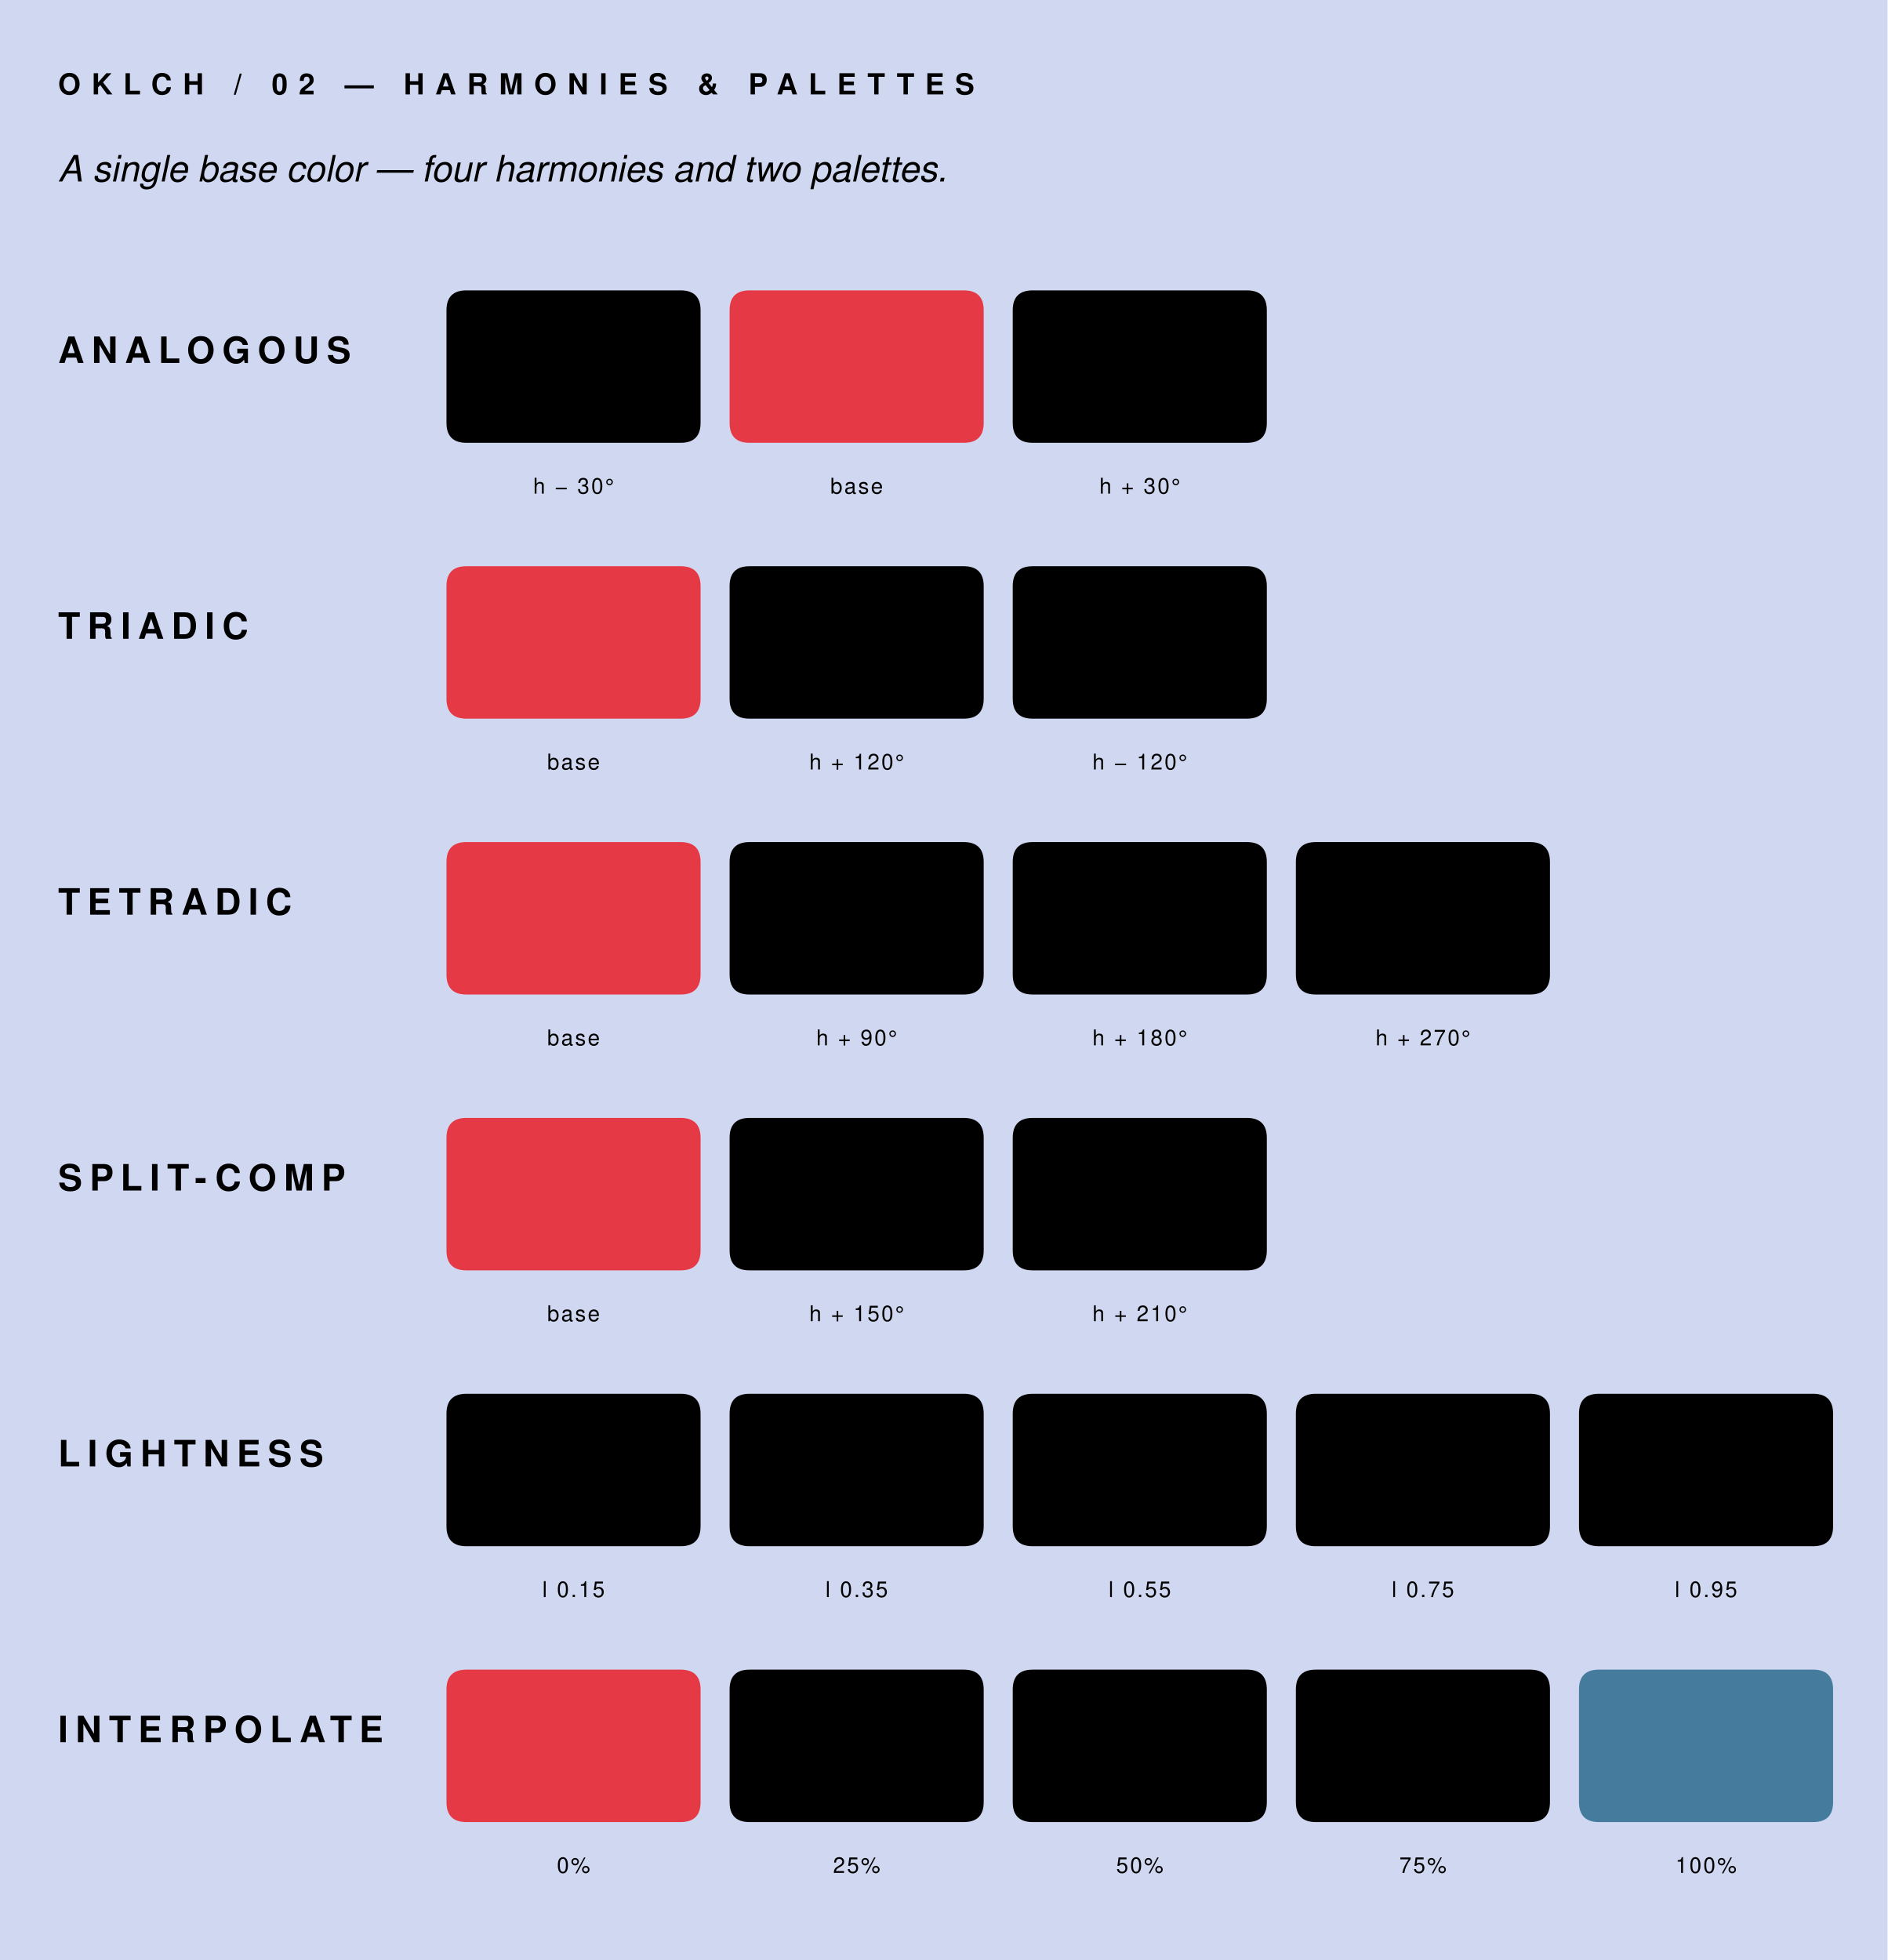
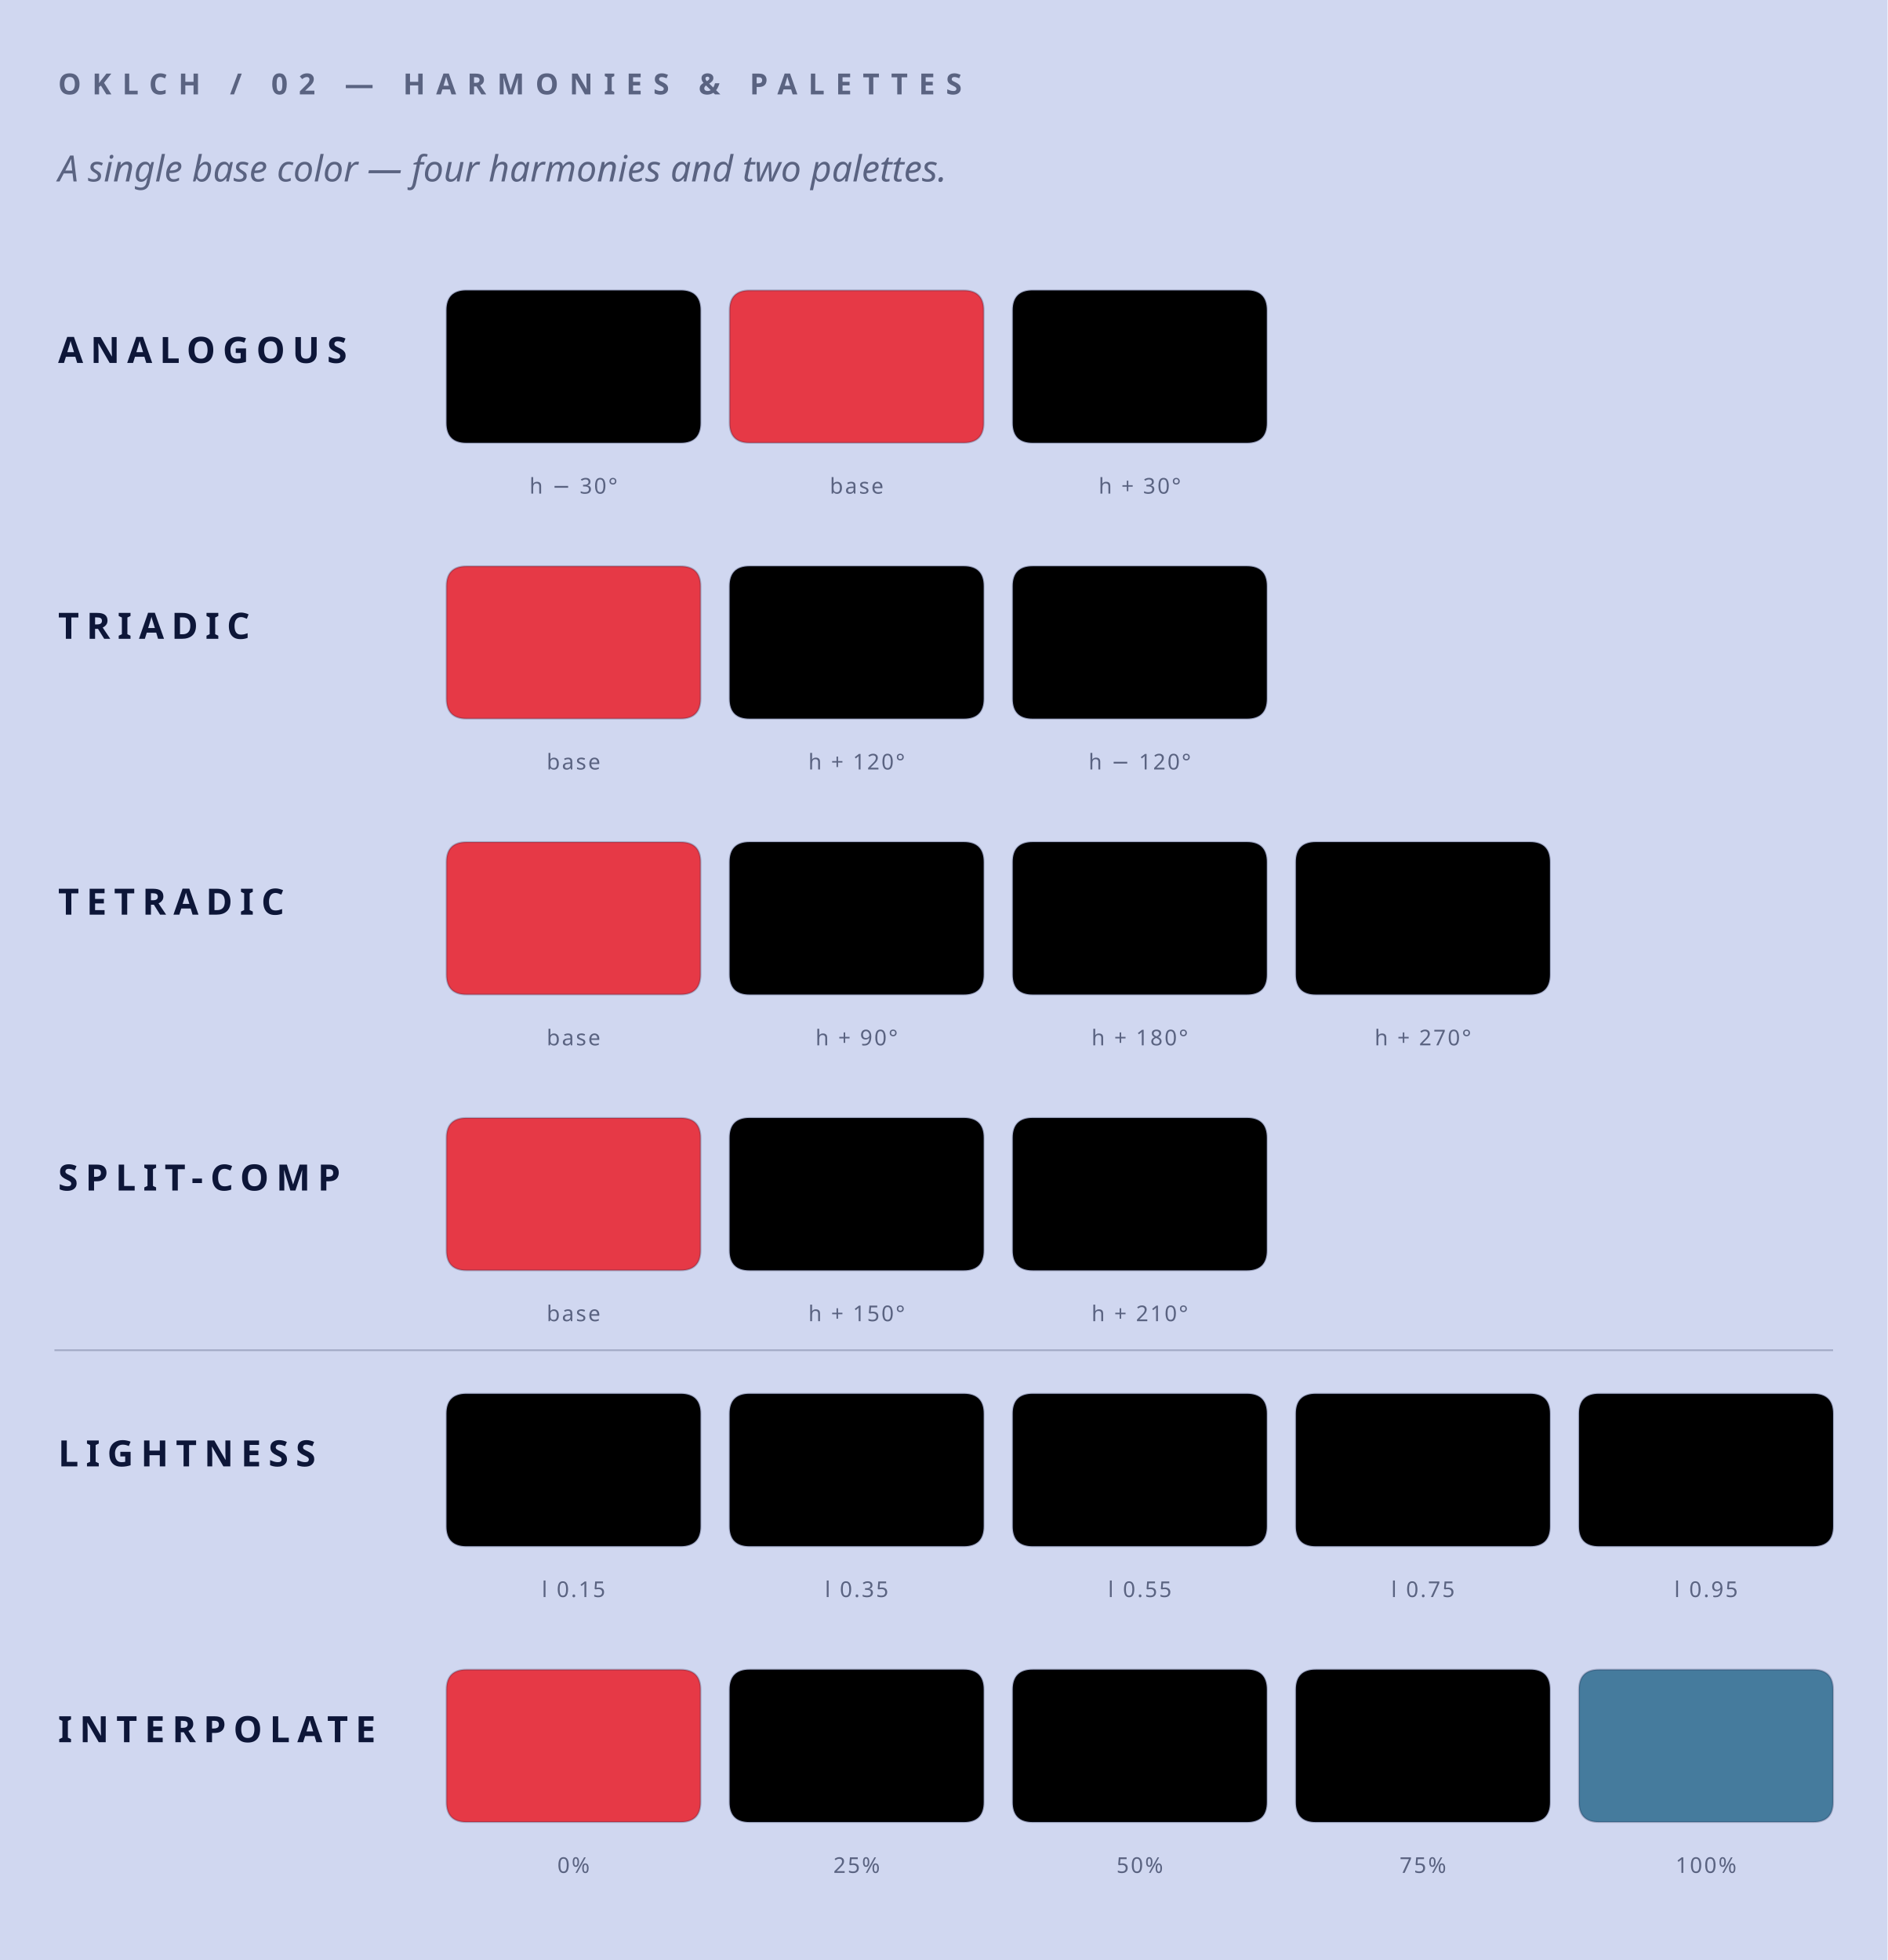
<svg xmlns="http://www.w3.org/2000/svg" viewBox="0 0 520 540" width="520" height="540">
  <style>
    @property --bg {
      syntax: "&lt;color&gt;";
      inherits: true;
      initial-value: #d0d7f0;
    }
    @property --harmony-color {
      syntax: "&lt;color&gt;";
      inherits: true;
      initial-value: #e63946;
    }
  </style>
-   <g id="diagram">
-     <path id="bg" d="M 0 0 l 520 0 l 0 540 l -520 0 z" fill="var(--bg, #d0d7f0)" stroke="none" stroke-width="2" />
-     <g id="masthead">
-       <text id="eyebrow" x="16" y="26" font-family="'Helvetica Neue', 'Helvetica', 'Arial', sans-serif" font-size="8" font-weight="700" letter-spacing="3" fill="oklch(from var(--bg, #d0d7f0) calc((0.5 - l) * 1000) 0 0 / 0.60)" text-anchor="start">OKLCH  /  02 — HARMONIES &amp; PALETTES</text>
-       <text id="subtitle" x="16" y="50" font-family="'Helvetica Neue', 'Helvetica', 'Arial', sans-serif" font-size="10" font-style="italic" fill="oklch(from var(--bg, #d0d7f0) calc((0.5 - l) * 1000) 0 0 / 0.60)" text-anchor="start">A single base color — four harmonies and two palettes.</text>
+   <g data-layer-name="diagram" id="diagram">
+     <path data-layer-name="bg" id="bg" d="M 0 0 l 520 0 l 0 540 l -520 0 z" fill="var(--bg, #d0d7f0)" stroke="none" stroke-width="2" />
+     <g data-layer-name="masthead" id="masthead">
+       <text data-layer-name="eyebrow" id="eyebrow" x="16" y="26" font-family="sans-serif" font-size="8" font-weight="700" letter-spacing="3" fill="rgba(13, 22, 56, 0.6)" text-anchor="start">OKLCH  /  02 — HARMONIES &amp; PALETTES</text>
+       <text data-layer-name="subtitle" id="subtitle" x="16" y="50" font-family="sans-serif" font-size="10" font-style="italic" fill="rgba(13, 22, 56, 0.6)" text-anchor="start">A single base color — four harmonies and two palettes.</text>
    </g>
-     <g id="matrix">
-       <path id="sw-0-0" d="M 128.5 80 l 59 0 q 5.5 0 5.5 5.5 l 0 31 q 0 5.5 -5.5 5.5 l -59 0 q -5.5 0 -5.5 -5.5 l 0 -31 q 0 -5.5 5.5 -5.5 z" fill="oklch(from var(--harmony-color, #e63946) l c calc(h - 30))" stroke="oklch(from var(--bg, #d0d7f0) calc((0.5 - l) * 1000) 0 0 / 0.22)" stroke-width="0.5" />
-       <path id="sw-0-1" d="M 206.5 80 l 59 0 q 5.5 0 5.5 5.5 l 0 31 q 0 5.5 -5.5 5.5 l -59 0 q -5.5 0 -5.5 -5.5 l 0 -31 q 0 -5.5 5.5 -5.5 z" fill="var(--harmony-color, #e63946)" stroke="oklch(from var(--bg, #d0d7f0) calc((0.5 - l) * 1000) 0 0 / 0.22)" stroke-width="0.5" />
-       <path id="sw-0-2" d="M 284.5 80 l 59 0 q 5.5 0 5.5 5.5 l 0 31 q 0 5.5 -5.5 5.5 l -59 0 q -5.5 0 -5.5 -5.5 l 0 -31 q 0 -5.5 5.5 -5.5 z" fill="oklch(from var(--harmony-color, #e63946) l c calc(h + 30))" stroke="oklch(from var(--bg, #d0d7f0) calc((0.5 - l) * 1000) 0 0 / 0.22)" stroke-width="0.5" />
-       <path id="sw-1-0" d="M 128.5 156 l 59 0 q 5.5 0 5.5 5.5 l 0 31 q 0 5.5 -5.5 5.5 l -59 0 q -5.5 0 -5.5 -5.5 l 0 -31 q 0 -5.5 5.5 -5.5 z" fill="var(--harmony-color, #e63946)" stroke="oklch(from var(--bg, #d0d7f0) calc((0.5 - l) * 1000) 0 0 / 0.22)" stroke-width="0.5" />
-       <path id="sw-1-1" d="M 206.5 156 l 59 0 q 5.5 0 5.5 5.5 l 0 31 q 0 5.5 -5.5 5.5 l -59 0 q -5.5 0 -5.5 -5.5 l 0 -31 q 0 -5.5 5.5 -5.5 z" fill="oklch(from var(--harmony-color, #e63946) l c calc(h + 120))" stroke="oklch(from var(--bg, #d0d7f0) calc((0.5 - l) * 1000) 0 0 / 0.22)" stroke-width="0.5" />
-       <path id="sw-1-2" d="M 284.5 156 l 59 0 q 5.5 0 5.5 5.5 l 0 31 q 0 5.5 -5.5 5.5 l -59 0 q -5.5 0 -5.5 -5.5 l 0 -31 q 0 -5.5 5.5 -5.5 z" fill="oklch(from var(--harmony-color, #e63946) l c calc(h - 120))" stroke="oklch(from var(--bg, #d0d7f0) calc((0.5 - l) * 1000) 0 0 / 0.22)" stroke-width="0.5" />
-       <path id="sw-2-0" d="M 128.5 232 l 59 0 q 5.5 0 5.5 5.5 l 0 31 q 0 5.5 -5.5 5.5 l -59 0 q -5.5 0 -5.5 -5.5 l 0 -31 q 0 -5.5 5.5 -5.5 z" fill="var(--harmony-color, #e63946)" stroke="oklch(from var(--bg, #d0d7f0) calc((0.5 - l) * 1000) 0 0 / 0.22)" stroke-width="0.5" />
-       <path id="sw-2-1" d="M 206.5 232 l 59 0 q 5.5 0 5.5 5.5 l 0 31 q 0 5.5 -5.5 5.5 l -59 0 q -5.5 0 -5.5 -5.5 l 0 -31 q 0 -5.5 5.5 -5.5 z" fill="oklch(from var(--harmony-color, #e63946) l c calc(h + 90))" stroke="oklch(from var(--bg, #d0d7f0) calc((0.5 - l) * 1000) 0 0 / 0.22)" stroke-width="0.5" />
-       <path id="sw-2-2" d="M 284.5 232 l 59 0 q 5.5 0 5.5 5.5 l 0 31 q 0 5.5 -5.5 5.5 l -59 0 q -5.5 0 -5.5 -5.5 l 0 -31 q 0 -5.5 5.5 -5.5 z" fill="oklch(from var(--harmony-color, #e63946) l c calc(h + 180))" stroke="oklch(from var(--bg, #d0d7f0) calc((0.5 - l) * 1000) 0 0 / 0.22)" stroke-width="0.5" />
-       <path id="sw-2-3" d="M 362.5 232 l 59 0 q 5.5 0 5.5 5.5 l 0 31 q 0 5.5 -5.5 5.5 l -59 0 q -5.5 0 -5.5 -5.5 l 0 -31 q 0 -5.5 5.5 -5.5 z" fill="oklch(from var(--harmony-color, #e63946) l c calc(h + 270))" stroke="oklch(from var(--bg, #d0d7f0) calc((0.5 - l) * 1000) 0 0 / 0.22)" stroke-width="0.5" />
-       <path id="sw-3-0" d="M 128.5 308 l 59 0 q 5.5 0 5.5 5.5 l 0 31 q 0 5.5 -5.5 5.5 l -59 0 q -5.5 0 -5.5 -5.5 l 0 -31 q 0 -5.5 5.5 -5.5 z" fill="var(--harmony-color, #e63946)" stroke="oklch(from var(--bg, #d0d7f0) calc((0.5 - l) * 1000) 0 0 / 0.22)" stroke-width="0.5" />
-       <path id="sw-3-1" d="M 206.5 308 l 59 0 q 5.5 0 5.5 5.5 l 0 31 q 0 5.5 -5.5 5.5 l -59 0 q -5.5 0 -5.5 -5.5 l 0 -31 q 0 -5.5 5.5 -5.5 z" fill="oklch(from var(--harmony-color, #e63946) l c calc(h + 150))" stroke="oklch(from var(--bg, #d0d7f0) calc((0.5 - l) * 1000) 0 0 / 0.22)" stroke-width="0.5" />
-       <path id="sw-3-2" d="M 284.5 308 l 59 0 q 5.5 0 5.5 5.5 l 0 31 q 0 5.5 -5.5 5.5 l -59 0 q -5.5 0 -5.5 -5.5 l 0 -31 q 0 -5.5 5.5 -5.5 z" fill="oklch(from var(--harmony-color, #e63946) l c calc(h + 210))" stroke="oklch(from var(--bg, #d0d7f0) calc((0.5 - l) * 1000) 0 0 / 0.22)" stroke-width="0.5" />
-       <path id="sw-4-0" d="M 128.5 384 l 59 0 q 5.5 0 5.5 5.5 l 0 31 q 0 5.5 -5.5 5.5 l -59 0 q -5.5 0 -5.5 -5.5 l 0 -31 q 0 -5.5 5.5 -5.5 z" fill="oklch(from var(--harmony-color, #e63946) 0.15 c h)" stroke="oklch(from var(--bg, #d0d7f0) calc((0.5 - l) * 1000) 0 0 / 0.22)" stroke-width="0.5" />
-       <path id="sw-4-1" d="M 206.5 384 l 59 0 q 5.5 0 5.5 5.5 l 0 31 q 0 5.5 -5.5 5.5 l -59 0 q -5.5 0 -5.5 -5.5 l 0 -31 q 0 -5.5 5.5 -5.5 z" fill="oklch(from var(--harmony-color, #e63946) 0.35 c h)" stroke="oklch(from var(--bg, #d0d7f0) calc((0.5 - l) * 1000) 0 0 / 0.22)" stroke-width="0.5" />
-       <path id="sw-4-2" d="M 284.5 384 l 59 0 q 5.5 0 5.5 5.5 l 0 31 q 0 5.5 -5.5 5.5 l -59 0 q -5.5 0 -5.5 -5.5 l 0 -31 q 0 -5.5 5.5 -5.5 z" fill="oklch(from var(--harmony-color, #e63946) 0.55 c h)" stroke="oklch(from var(--bg, #d0d7f0) calc((0.5 - l) * 1000) 0 0 / 0.22)" stroke-width="0.5" />
-       <path id="sw-4-3" d="M 362.5 384 l 59 0 q 5.5 0 5.5 5.5 l 0 31 q 0 5.5 -5.5 5.5 l -59 0 q -5.5 0 -5.5 -5.5 l 0 -31 q 0 -5.5 5.5 -5.5 z" fill="oklch(from var(--harmony-color, #e63946) 0.75 c h)" stroke="oklch(from var(--bg, #d0d7f0) calc((0.5 - l) * 1000) 0 0 / 0.22)" stroke-width="0.5" />
-       <path id="sw-4-4" d="M 440.5 384 l 59 0 q 5.5 0 5.5 5.5 l 0 31 q 0 5.5 -5.5 5.5 l -59 0 q -5.5 0 -5.5 -5.5 l 0 -31 q 0 -5.5 5.5 -5.5 z" fill="oklch(from var(--harmony-color, #e63946) 0.95 c h)" stroke="oklch(from var(--bg, #d0d7f0) calc((0.5 - l) * 1000) 0 0 / 0.22)" stroke-width="0.5" />
-       <path id="sw-5-0" d="M 128.5 460 l 59 0 q 5.5 0 5.5 5.5 l 0 31 q 0 5.5 -5.5 5.5 l -59 0 q -5.5 0 -5.5 -5.5 l 0 -31 q 0 -5.5 5.5 -5.5 z" fill="var(--harmony-color, #e63946)" stroke="oklch(from var(--bg, #d0d7f0) calc((0.5 - l) * 1000) 0 0 / 0.22)" stroke-width="0.5" />
-       <path id="sw-5-1" d="M 206.5 460 l 59 0 q 5.5 0 5.5 5.5 l 0 31 q 0 5.5 -5.5 5.5 l -59 0 q -5.5 0 -5.5 -5.5 l 0 -31 q 0 -5.5 5.5 -5.5 z" fill="color-mix(in oklch, var(--harmony-color, #e63946), #457b9d 25%)" stroke="oklch(from var(--bg, #d0d7f0) calc((0.5 - l) * 1000) 0 0 / 0.22)" stroke-width="0.5" />
-       <path id="sw-5-2" d="M 284.5 460 l 59 0 q 5.5 0 5.5 5.5 l 0 31 q 0 5.5 -5.5 5.5 l -59 0 q -5.5 0 -5.5 -5.5 l 0 -31 q 0 -5.5 5.5 -5.5 z" fill="color-mix(in oklch, var(--harmony-color, #e63946), #457b9d 50%)" stroke="oklch(from var(--bg, #d0d7f0) calc((0.5 - l) * 1000) 0 0 / 0.22)" stroke-width="0.5" />
-       <path id="sw-5-3" d="M 362.5 460 l 59 0 q 5.5 0 5.5 5.5 l 0 31 q 0 5.5 -5.5 5.5 l -59 0 q -5.5 0 -5.5 -5.5 l 0 -31 q 0 -5.5 5.5 -5.5 z" fill="color-mix(in oklch, var(--harmony-color, #e63946), #457b9d 75%)" stroke="oklch(from var(--bg, #d0d7f0) calc((0.5 - l) * 1000) 0 0 / 0.22)" stroke-width="0.5" />
-       <path id="sw-5-4" d="M 440.5 460 l 59 0 q 5.5 0 5.5 5.5 l 0 31 q 0 5.5 -5.5 5.5 l -59 0 q -5.5 0 -5.5 -5.5 l 0 -31 q 0 -5.5 5.5 -5.5 z" fill="#457b9d" stroke="oklch(from var(--bg, #d0d7f0) calc((0.5 - l) * 1000) 0 0 / 0.22)" stroke-width="0.5" />
-       <text id="row-label" x="16" y="100" font-family="'Helvetica Neue', 'Helvetica', 'Arial', sans-serif" font-size="10" font-weight="700" letter-spacing="2" fill="oklch(from var(--bg, #d0d7f0) calc((0.5 - l) * 1000) 0 0)" text-anchor="start">ANALOGOUS</text>
-       <text x="16" y="176" font-family="'Helvetica Neue', 'Helvetica', 'Arial', sans-serif" font-size="10" font-weight="700" letter-spacing="2" fill="oklch(from var(--bg, #d0d7f0) calc((0.5 - l) * 1000) 0 0)" text-anchor="start">TRIADIC</text>
-       <text x="16" y="252" font-family="'Helvetica Neue', 'Helvetica', 'Arial', sans-serif" font-size="10" font-weight="700" letter-spacing="2" fill="oklch(from var(--bg, #d0d7f0) calc((0.5 - l) * 1000) 0 0)" text-anchor="start">TETRADIC</text>
-       <text x="16" y="328" font-family="'Helvetica Neue', 'Helvetica', 'Arial', sans-serif" font-size="10" font-weight="700" letter-spacing="2" fill="oklch(from var(--bg, #d0d7f0) calc((0.5 - l) * 1000) 0 0)" text-anchor="start">SPLIT-COMP</text>
-       <text x="16" y="404" font-family="'Helvetica Neue', 'Helvetica', 'Arial', sans-serif" font-size="10" font-weight="700" letter-spacing="2" fill="oklch(from var(--bg, #d0d7f0) calc((0.5 - l) * 1000) 0 0)" text-anchor="start">LIGHTNESS</text>
-       <text x="16" y="480" font-family="'Helvetica Neue', 'Helvetica', 'Arial', sans-serif" font-size="10" font-weight="700" letter-spacing="2" fill="oklch(from var(--bg, #d0d7f0) calc((0.5 - l) * 1000) 0 0)" text-anchor="start">INTERPOLATE</text>
-       <text id="col-sub" x="158" y="136" font-family="'Helvetica Neue', 'Helvetica', 'Arial', sans-serif" font-size="6" letter-spacing="0.5" fill="oklch(from var(--bg, #d0d7f0) calc((0.5 - l) * 1000) 0 0 / 0.60)" text-anchor="middle">h − 30°</text>
-       <text x="236" y="136" font-family="'Helvetica Neue', 'Helvetica', 'Arial', sans-serif" font-size="6" letter-spacing="0.5" fill="oklch(from var(--bg, #d0d7f0) calc((0.5 - l) * 1000) 0 0 / 0.60)" text-anchor="middle">base</text>
-       <text x="314" y="136" font-family="'Helvetica Neue', 'Helvetica', 'Arial', sans-serif" font-size="6" letter-spacing="0.5" fill="oklch(from var(--bg, #d0d7f0) calc((0.5 - l) * 1000) 0 0 / 0.60)" text-anchor="middle">h + 30°</text>
-       <text x="158" y="212" font-family="'Helvetica Neue', 'Helvetica', 'Arial', sans-serif" font-size="6" letter-spacing="0.5" fill="oklch(from var(--bg, #d0d7f0) calc((0.5 - l) * 1000) 0 0 / 0.60)" text-anchor="middle">base</text>
-       <text x="236" y="212" font-family="'Helvetica Neue', 'Helvetica', 'Arial', sans-serif" font-size="6" letter-spacing="0.5" fill="oklch(from var(--bg, #d0d7f0) calc((0.5 - l) * 1000) 0 0 / 0.60)" text-anchor="middle">h + 120°</text>
-       <text x="314" y="212" font-family="'Helvetica Neue', 'Helvetica', 'Arial', sans-serif" font-size="6" letter-spacing="0.5" fill="oklch(from var(--bg, #d0d7f0) calc((0.5 - l) * 1000) 0 0 / 0.60)" text-anchor="middle">h − 120°</text>
-       <text x="158" y="288" font-family="'Helvetica Neue', 'Helvetica', 'Arial', sans-serif" font-size="6" letter-spacing="0.5" fill="oklch(from var(--bg, #d0d7f0) calc((0.5 - l) * 1000) 0 0 / 0.60)" text-anchor="middle">base</text>
-       <text x="236" y="288" font-family="'Helvetica Neue', 'Helvetica', 'Arial', sans-serif" font-size="6" letter-spacing="0.5" fill="oklch(from var(--bg, #d0d7f0) calc((0.5 - l) * 1000) 0 0 / 0.60)" text-anchor="middle">h + 90°</text>
-       <text x="314" y="288" font-family="'Helvetica Neue', 'Helvetica', 'Arial', sans-serif" font-size="6" letter-spacing="0.5" fill="oklch(from var(--bg, #d0d7f0) calc((0.5 - l) * 1000) 0 0 / 0.60)" text-anchor="middle">h + 180°</text>
-       <text x="392" y="288" font-family="'Helvetica Neue', 'Helvetica', 'Arial', sans-serif" font-size="6" letter-spacing="0.5" fill="oklch(from var(--bg, #d0d7f0) calc((0.5 - l) * 1000) 0 0 / 0.60)" text-anchor="middle">h + 270°</text>
-       <text x="158" y="364" font-family="'Helvetica Neue', 'Helvetica', 'Arial', sans-serif" font-size="6" letter-spacing="0.5" fill="oklch(from var(--bg, #d0d7f0) calc((0.5 - l) * 1000) 0 0 / 0.60)" text-anchor="middle">base</text>
-       <text x="236" y="364" font-family="'Helvetica Neue', 'Helvetica', 'Arial', sans-serif" font-size="6" letter-spacing="0.5" fill="oklch(from var(--bg, #d0d7f0) calc((0.5 - l) * 1000) 0 0 / 0.60)" text-anchor="middle">h + 150°</text>
-       <text x="314" y="364" font-family="'Helvetica Neue', 'Helvetica', 'Arial', sans-serif" font-size="6" letter-spacing="0.5" fill="oklch(from var(--bg, #d0d7f0) calc((0.5 - l) * 1000) 0 0 / 0.60)" text-anchor="middle">h + 210°</text>
-       <text x="158" y="440" font-family="'Helvetica Neue', 'Helvetica', 'Arial', sans-serif" font-size="6" letter-spacing="0.5" fill="oklch(from var(--bg, #d0d7f0) calc((0.5 - l) * 1000) 0 0 / 0.60)" text-anchor="middle">l 0.15</text>
-       <text x="236" y="440" font-family="'Helvetica Neue', 'Helvetica', 'Arial', sans-serif" font-size="6" letter-spacing="0.5" fill="oklch(from var(--bg, #d0d7f0) calc((0.5 - l) * 1000) 0 0 / 0.60)" text-anchor="middle">l 0.35</text>
-       <text x="314" y="440" font-family="'Helvetica Neue', 'Helvetica', 'Arial', sans-serif" font-size="6" letter-spacing="0.5" fill="oklch(from var(--bg, #d0d7f0) calc((0.5 - l) * 1000) 0 0 / 0.60)" text-anchor="middle">l 0.55</text>
-       <text x="392" y="440" font-family="'Helvetica Neue', 'Helvetica', 'Arial', sans-serif" font-size="6" letter-spacing="0.5" fill="oklch(from var(--bg, #d0d7f0) calc((0.5 - l) * 1000) 0 0 / 0.60)" text-anchor="middle">l 0.75</text>
-       <text x="470" y="440" font-family="'Helvetica Neue', 'Helvetica', 'Arial', sans-serif" font-size="6" letter-spacing="0.5" fill="oklch(from var(--bg, #d0d7f0) calc((0.5 - l) * 1000) 0 0 / 0.60)" text-anchor="middle">l 0.95</text>
-       <text x="158" y="516" font-family="'Helvetica Neue', 'Helvetica', 'Arial', sans-serif" font-size="6" letter-spacing="0.5" fill="oklch(from var(--bg, #d0d7f0) calc((0.5 - l) * 1000) 0 0 / 0.60)" text-anchor="middle">0%</text>
-       <text x="236" y="516" font-family="'Helvetica Neue', 'Helvetica', 'Arial', sans-serif" font-size="6" letter-spacing="0.5" fill="oklch(from var(--bg, #d0d7f0) calc((0.5 - l) * 1000) 0 0 / 0.60)" text-anchor="middle">25%</text>
-       <text x="314" y="516" font-family="'Helvetica Neue', 'Helvetica', 'Arial', sans-serif" font-size="6" letter-spacing="0.5" fill="oklch(from var(--bg, #d0d7f0) calc((0.5 - l) * 1000) 0 0 / 0.60)" text-anchor="middle">50%</text>
-       <text x="392" y="516" font-family="'Helvetica Neue', 'Helvetica', 'Arial', sans-serif" font-size="6" letter-spacing="0.5" fill="oklch(from var(--bg, #d0d7f0) calc((0.5 - l) * 1000) 0 0 / 0.60)" text-anchor="middle">75%</text>
-       <text x="470" y="516" font-family="'Helvetica Neue', 'Helvetica', 'Arial', sans-serif" font-size="6" letter-spacing="0.5" fill="oklch(from var(--bg, #d0d7f0) calc((0.5 - l) * 1000) 0 0 / 0.60)" text-anchor="middle">100%</text>
-       <path id="divider" d="M 15 372 l 490 0" fill="none" stroke="oklch(from var(--bg, #d0d7f0) calc((0.5 - l) * 1000) 0 0 / 0.22)" stroke-width="0.5" />
+     <g data-layer-name="matrix" id="matrix">
+       <path data-layer-name="sw-0-0" id="sw-0-0" d="M 128.5 80 l 59 0 q 5.5 0 5.5 5.5 l 0 31 q 0 5.5 -5.5 5.5 l -59 0 q -5.5 0 -5.5 -5.5 l 0 -31 q 0 -5.5 5.5 -5.5 z" fill="oklch(from var(--harmony-color, #e63946) l c calc(h + -30))" stroke="rgba(13, 22, 56, 0.22)" stroke-width="0.5" />
+       <path data-layer-name="sw-0-1" id="sw-0-1" d="M 206.5 80 l 59 0 q 5.5 0 5.5 5.5 l 0 31 q 0 5.5 -5.5 5.5 l -59 0 q -5.5 0 -5.5 -5.5 l 0 -31 q 0 -5.5 5.5 -5.5 z" fill="var(--harmony-color, #e63946)" stroke="rgba(13, 22, 56, 0.22)" stroke-width="0.5" />
+       <path data-layer-name="sw-0-2" id="sw-0-2" d="M 284.5 80 l 59 0 q 5.5 0 5.5 5.5 l 0 31 q 0 5.5 -5.5 5.5 l -59 0 q -5.5 0 -5.5 -5.5 l 0 -31 q 0 -5.5 5.5 -5.5 z" fill="oklch(from var(--harmony-color, #e63946) l c calc(h + 30))" stroke="rgba(13, 22, 56, 0.22)" stroke-width="0.5" />
+       <path data-layer-name="sw-1-0" id="sw-1-0" d="M 128.5 156 l 59 0 q 5.5 0 5.5 5.5 l 0 31 q 0 5.5 -5.5 5.5 l -59 0 q -5.5 0 -5.5 -5.5 l 0 -31 q 0 -5.5 5.5 -5.5 z" fill="var(--harmony-color, #e63946)" stroke="rgba(13, 22, 56, 0.22)" stroke-width="0.5" />
+       <path data-layer-name="sw-1-1" id="sw-1-1" d="M 206.5 156 l 59 0 q 5.5 0 5.5 5.5 l 0 31 q 0 5.5 -5.5 5.5 l -59 0 q -5.5 0 -5.5 -5.5 l 0 -31 q 0 -5.5 5.5 -5.5 z" fill="oklch(from var(--harmony-color, #e63946) l c calc(h + 120))" stroke="rgba(13, 22, 56, 0.22)" stroke-width="0.5" />
+       <path data-layer-name="sw-1-2" id="sw-1-2" d="M 284.5 156 l 59 0 q 5.5 0 5.5 5.5 l 0 31 q 0 5.5 -5.5 5.5 l -59 0 q -5.5 0 -5.5 -5.5 l 0 -31 q 0 -5.5 5.5 -5.5 z" fill="oklch(from var(--harmony-color, #e63946) l c calc(h + -120))" stroke="rgba(13, 22, 56, 0.22)" stroke-width="0.5" />
+       <path data-layer-name="sw-2-0" id="sw-2-0" d="M 128.5 232 l 59 0 q 5.5 0 5.5 5.5 l 0 31 q 0 5.5 -5.5 5.5 l -59 0 q -5.5 0 -5.5 -5.5 l 0 -31 q 0 -5.5 5.5 -5.5 z" fill="var(--harmony-color, #e63946)" stroke="rgba(13, 22, 56, 0.22)" stroke-width="0.5" />
+       <path data-layer-name="sw-2-1" id="sw-2-1" d="M 206.5 232 l 59 0 q 5.5 0 5.5 5.5 l 0 31 q 0 5.5 -5.5 5.5 l -59 0 q -5.5 0 -5.5 -5.5 l 0 -31 q 0 -5.5 5.5 -5.5 z" fill="oklch(from var(--harmony-color, #e63946) l c calc(h + 90))" stroke="rgba(13, 22, 56, 0.22)" stroke-width="0.5" />
+       <path data-layer-name="sw-2-2" id="sw-2-2" d="M 284.5 232 l 59 0 q 5.5 0 5.5 5.5 l 0 31 q 0 5.5 -5.5 5.5 l -59 0 q -5.5 0 -5.5 -5.5 l 0 -31 q 0 -5.5 5.5 -5.5 z" fill="oklch(from var(--harmony-color, #e63946) l c calc(h + 180))" stroke="rgba(13, 22, 56, 0.22)" stroke-width="0.5" />
+       <path data-layer-name="sw-2-3" id="sw-2-3" d="M 362.5 232 l 59 0 q 5.5 0 5.5 5.5 l 0 31 q 0 5.5 -5.5 5.5 l -59 0 q -5.5 0 -5.5 -5.5 l 0 -31 q 0 -5.5 5.5 -5.5 z" fill="oklch(from var(--harmony-color, #e63946) l c calc(h + 270))" stroke="rgba(13, 22, 56, 0.22)" stroke-width="0.5" />
+       <path data-layer-name="sw-3-0" id="sw-3-0" d="M 128.5 308 l 59 0 q 5.5 0 5.5 5.5 l 0 31 q 0 5.5 -5.5 5.5 l -59 0 q -5.5 0 -5.5 -5.5 l 0 -31 q 0 -5.5 5.5 -5.5 z" fill="var(--harmony-color, #e63946)" stroke="rgba(13, 22, 56, 0.22)" stroke-width="0.5" />
+       <path data-layer-name="sw-3-1" id="sw-3-1" d="M 206.5 308 l 59 0 q 5.5 0 5.5 5.5 l 0 31 q 0 5.5 -5.5 5.5 l -59 0 q -5.5 0 -5.5 -5.5 l 0 -31 q 0 -5.5 5.5 -5.5 z" fill="oklch(from var(--harmony-color, #e63946) l c calc(h + 150))" stroke="rgba(13, 22, 56, 0.22)" stroke-width="0.5" />
+       <path data-layer-name="sw-3-2" id="sw-3-2" d="M 284.5 308 l 59 0 q 5.5 0 5.5 5.5 l 0 31 q 0 5.5 -5.5 5.5 l -59 0 q -5.5 0 -5.5 -5.5 l 0 -31 q 0 -5.5 5.5 -5.5 z" fill="oklch(from var(--harmony-color, #e63946) l c calc(h + 210))" stroke="rgba(13, 22, 56, 0.22)" stroke-width="0.5" />
+       <path data-layer-name="sw-4-0" id="sw-4-0" d="M 128.5 384 l 59 0 q 5.5 0 5.5 5.5 l 0 31 q 0 5.5 -5.5 5.5 l -59 0 q -5.5 0 -5.5 -5.5 l 0 -31 q 0 -5.5 5.5 -5.5 z" fill="oklch(from var(--harmony-color, #e63946) calc(l - 0.475) c h)" stroke="rgba(13, 22, 56, 0.22)" stroke-width="0.5" />
+       <path data-layer-name="sw-4-1" id="sw-4-1" d="M 206.5 384 l 59 0 q 5.5 0 5.5 5.5 l 0 31 q 0 5.5 -5.5 5.5 l -59 0 q -5.5 0 -5.5 -5.5 l 0 -31 q 0 -5.5 5.5 -5.5 z" fill="oklch(from var(--harmony-color, #e63946) calc(l - 0.275) c h)" stroke="rgba(13, 22, 56, 0.22)" stroke-width="0.5" />
+       <path data-layer-name="sw-4-2" id="sw-4-2" d="M 284.5 384 l 59 0 q 5.5 0 5.5 5.5 l 0 31 q 0 5.5 -5.5 5.5 l -59 0 q -5.5 0 -5.5 -5.5 l 0 -31 q 0 -5.5 5.5 -5.5 z" fill="oklch(from var(--harmony-color, #e63946) calc(l - 0.075) c h)" stroke="rgba(13, 22, 56, 0.22)" stroke-width="0.5" />
+       <path data-layer-name="sw-4-3" id="sw-4-3" d="M 362.5 384 l 59 0 q 5.5 0 5.5 5.5 l 0 31 q 0 5.5 -5.5 5.5 l -59 0 q -5.5 0 -5.5 -5.5 l 0 -31 q 0 -5.5 5.5 -5.5 z" fill="oklch(from var(--harmony-color, #e63946) calc(l + 0.125) c h)" stroke="rgba(13, 22, 56, 0.22)" stroke-width="0.5" />
+       <path data-layer-name="sw-4-4" id="sw-4-4" d="M 440.5 384 l 59 0 q 5.5 0 5.5 5.5 l 0 31 q 0 5.5 -5.5 5.5 l -59 0 q -5.5 0 -5.5 -5.5 l 0 -31 q 0 -5.5 5.5 -5.5 z" fill="oklch(from var(--harmony-color, #e63946) calc(l + 0.325) c h)" stroke="rgba(13, 22, 56, 0.22)" stroke-width="0.5" />
+       <path data-layer-name="sw-5-0" id="sw-5-0" d="M 128.5 460 l 59 0 q 5.5 0 5.5 5.5 l 0 31 q 0 5.5 -5.5 5.5 l -59 0 q -5.5 0 -5.5 -5.5 l 0 -31 q 0 -5.5 5.5 -5.5 z" fill="var(--harmony-color, #e63946)" stroke="rgba(13, 22, 56, 0.22)" stroke-width="0.5" />
+       <path data-layer-name="sw-5-1" id="sw-5-1" d="M 206.5 460 l 59 0 q 5.5 0 5.5 5.5 l 0 31 q 0 5.5 -5.5 5.5 l -59 0 q -5.5 0 -5.5 -5.5 l 0 -31 q 0 -5.5 5.5 -5.5 z" fill="color-mix(in oklch, var(--harmony-color, #e63946), #457b9d 25%)" stroke="rgba(13, 22, 56, 0.22)" stroke-width="0.5" />
+       <path data-layer-name="sw-5-2" id="sw-5-2" d="M 284.5 460 l 59 0 q 5.5 0 5.5 5.5 l 0 31 q 0 5.5 -5.5 5.5 l -59 0 q -5.5 0 -5.5 -5.5 l 0 -31 q 0 -5.5 5.5 -5.5 z" fill="color-mix(in oklch, var(--harmony-color, #e63946), #457b9d 50%)" stroke="rgba(13, 22, 56, 0.22)" stroke-width="0.5" />
+       <path data-layer-name="sw-5-3" id="sw-5-3" d="M 362.5 460 l 59 0 q 5.5 0 5.5 5.5 l 0 31 q 0 5.5 -5.5 5.5 l -59 0 q -5.5 0 -5.5 -5.5 l 0 -31 q 0 -5.5 5.5 -5.5 z" fill="color-mix(in oklch, var(--harmony-color, #e63946), #457b9d 75%)" stroke="rgba(13, 22, 56, 0.22)" stroke-width="0.5" />
+       <path data-layer-name="sw-5-4" id="sw-5-4" d="M 440.5 460 l 59 0 q 5.5 0 5.5 5.5 l 0 31 q 0 5.5 -5.5 5.5 l -59 0 q -5.5 0 -5.5 -5.5 l 0 -31 q 0 -5.5 5.5 -5.5 z" fill="#457b9d" stroke="rgba(13, 22, 56, 0.22)" stroke-width="0.5" />
+       <text data-layer-name="row-label" id="row-label" x="16" y="100" font-family="sans-serif" font-size="10" font-weight="700" letter-spacing="2" fill="#0d1638" text-anchor="start">ANALOGOUS</text>
+       <text data-layer-name="row-label" x="16" y="176" font-family="sans-serif" font-size="10" font-weight="700" letter-spacing="2" fill="#0d1638" text-anchor="start">TRIADIC</text>
+       <text data-layer-name="row-label" x="16" y="252" font-family="sans-serif" font-size="10" font-weight="700" letter-spacing="2" fill="#0d1638" text-anchor="start">TETRADIC</text>
+       <text data-layer-name="row-label" x="16" y="328" font-family="sans-serif" font-size="10" font-weight="700" letter-spacing="2" fill="#0d1638" text-anchor="start">SPLIT-COMP</text>
+       <text data-layer-name="row-label" x="16" y="404" font-family="sans-serif" font-size="10" font-weight="700" letter-spacing="2" fill="#0d1638" text-anchor="start">LIGHTNESS</text>
+       <text data-layer-name="row-label" x="16" y="480" font-family="sans-serif" font-size="10" font-weight="700" letter-spacing="2" fill="#0d1638" text-anchor="start">INTERPOLATE</text>
+       <text data-layer-name="col-sub" id="col-sub" x="158" y="136" font-family="sans-serif" font-size="6" letter-spacing="0.5" fill="rgba(13, 22, 56, 0.6)" text-anchor="middle">h − 30°</text>
+       <text data-layer-name="col-sub" x="236" y="136" font-family="sans-serif" font-size="6" letter-spacing="0.5" fill="rgba(13, 22, 56, 0.6)" text-anchor="middle">base</text>
+       <text data-layer-name="col-sub" x="314" y="136" font-family="sans-serif" font-size="6" letter-spacing="0.5" fill="rgba(13, 22, 56, 0.6)" text-anchor="middle">h + 30°</text>
+       <text data-layer-name="col-sub" x="158" y="212" font-family="sans-serif" font-size="6" letter-spacing="0.5" fill="rgba(13, 22, 56, 0.6)" text-anchor="middle">base</text>
+       <text data-layer-name="col-sub" x="236" y="212" font-family="sans-serif" font-size="6" letter-spacing="0.5" fill="rgba(13, 22, 56, 0.6)" text-anchor="middle">h + 120°</text>
+       <text data-layer-name="col-sub" x="314" y="212" font-family="sans-serif" font-size="6" letter-spacing="0.5" fill="rgba(13, 22, 56, 0.6)" text-anchor="middle">h − 120°</text>
+       <text data-layer-name="col-sub" x="158" y="288" font-family="sans-serif" font-size="6" letter-spacing="0.5" fill="rgba(13, 22, 56, 0.6)" text-anchor="middle">base</text>
+       <text data-layer-name="col-sub" x="236" y="288" font-family="sans-serif" font-size="6" letter-spacing="0.5" fill="rgba(13, 22, 56, 0.6)" text-anchor="middle">h + 90°</text>
+       <text data-layer-name="col-sub" x="314" y="288" font-family="sans-serif" font-size="6" letter-spacing="0.5" fill="rgba(13, 22, 56, 0.6)" text-anchor="middle">h + 180°</text>
+       <text data-layer-name="col-sub" x="392" y="288" font-family="sans-serif" font-size="6" letter-spacing="0.5" fill="rgba(13, 22, 56, 0.6)" text-anchor="middle">h + 270°</text>
+       <text data-layer-name="col-sub" x="158" y="364" font-family="sans-serif" font-size="6" letter-spacing="0.5" fill="rgba(13, 22, 56, 0.6)" text-anchor="middle">base</text>
+       <text data-layer-name="col-sub" x="236" y="364" font-family="sans-serif" font-size="6" letter-spacing="0.5" fill="rgba(13, 22, 56, 0.6)" text-anchor="middle">h + 150°</text>
+       <text data-layer-name="col-sub" x="314" y="364" font-family="sans-serif" font-size="6" letter-spacing="0.5" fill="rgba(13, 22, 56, 0.6)" text-anchor="middle">h + 210°</text>
+       <text data-layer-name="col-sub" x="158" y="440" font-family="sans-serif" font-size="6" letter-spacing="0.5" fill="rgba(13, 22, 56, 0.6)" text-anchor="middle">l 0.15</text>
+       <text data-layer-name="col-sub" x="236" y="440" font-family="sans-serif" font-size="6" letter-spacing="0.5" fill="rgba(13, 22, 56, 0.6)" text-anchor="middle">l 0.35</text>
+       <text data-layer-name="col-sub" x="314" y="440" font-family="sans-serif" font-size="6" letter-spacing="0.5" fill="rgba(13, 22, 56, 0.6)" text-anchor="middle">l 0.55</text>
+       <text data-layer-name="col-sub" x="392" y="440" font-family="sans-serif" font-size="6" letter-spacing="0.5" fill="rgba(13, 22, 56, 0.6)" text-anchor="middle">l 0.75</text>
+       <text data-layer-name="col-sub" x="470" y="440" font-family="sans-serif" font-size="6" letter-spacing="0.5" fill="rgba(13, 22, 56, 0.6)" text-anchor="middle">l 0.95</text>
+       <text data-layer-name="col-sub" x="158" y="516" font-family="sans-serif" font-size="6" letter-spacing="0.5" fill="rgba(13, 22, 56, 0.6)" text-anchor="middle">0%</text>
+       <text data-layer-name="col-sub" x="236" y="516" font-family="sans-serif" font-size="6" letter-spacing="0.5" fill="rgba(13, 22, 56, 0.6)" text-anchor="middle">25%</text>
+       <text data-layer-name="col-sub" x="314" y="516" font-family="sans-serif" font-size="6" letter-spacing="0.5" fill="rgba(13, 22, 56, 0.6)" text-anchor="middle">50%</text>
+       <text data-layer-name="col-sub" x="392" y="516" font-family="sans-serif" font-size="6" letter-spacing="0.5" fill="rgba(13, 22, 56, 0.6)" text-anchor="middle">75%</text>
+       <text data-layer-name="col-sub" x="470" y="516" font-family="sans-serif" font-size="6" letter-spacing="0.5" fill="rgba(13, 22, 56, 0.6)" text-anchor="middle">100%</text>
+       <path data-layer-name="divider" id="divider" d="M 15 372 l 490 0" fill="none" stroke="rgba(13, 22, 56, 0.22)" stroke-width="0.5" />
    </g>
  </g>
</svg>
